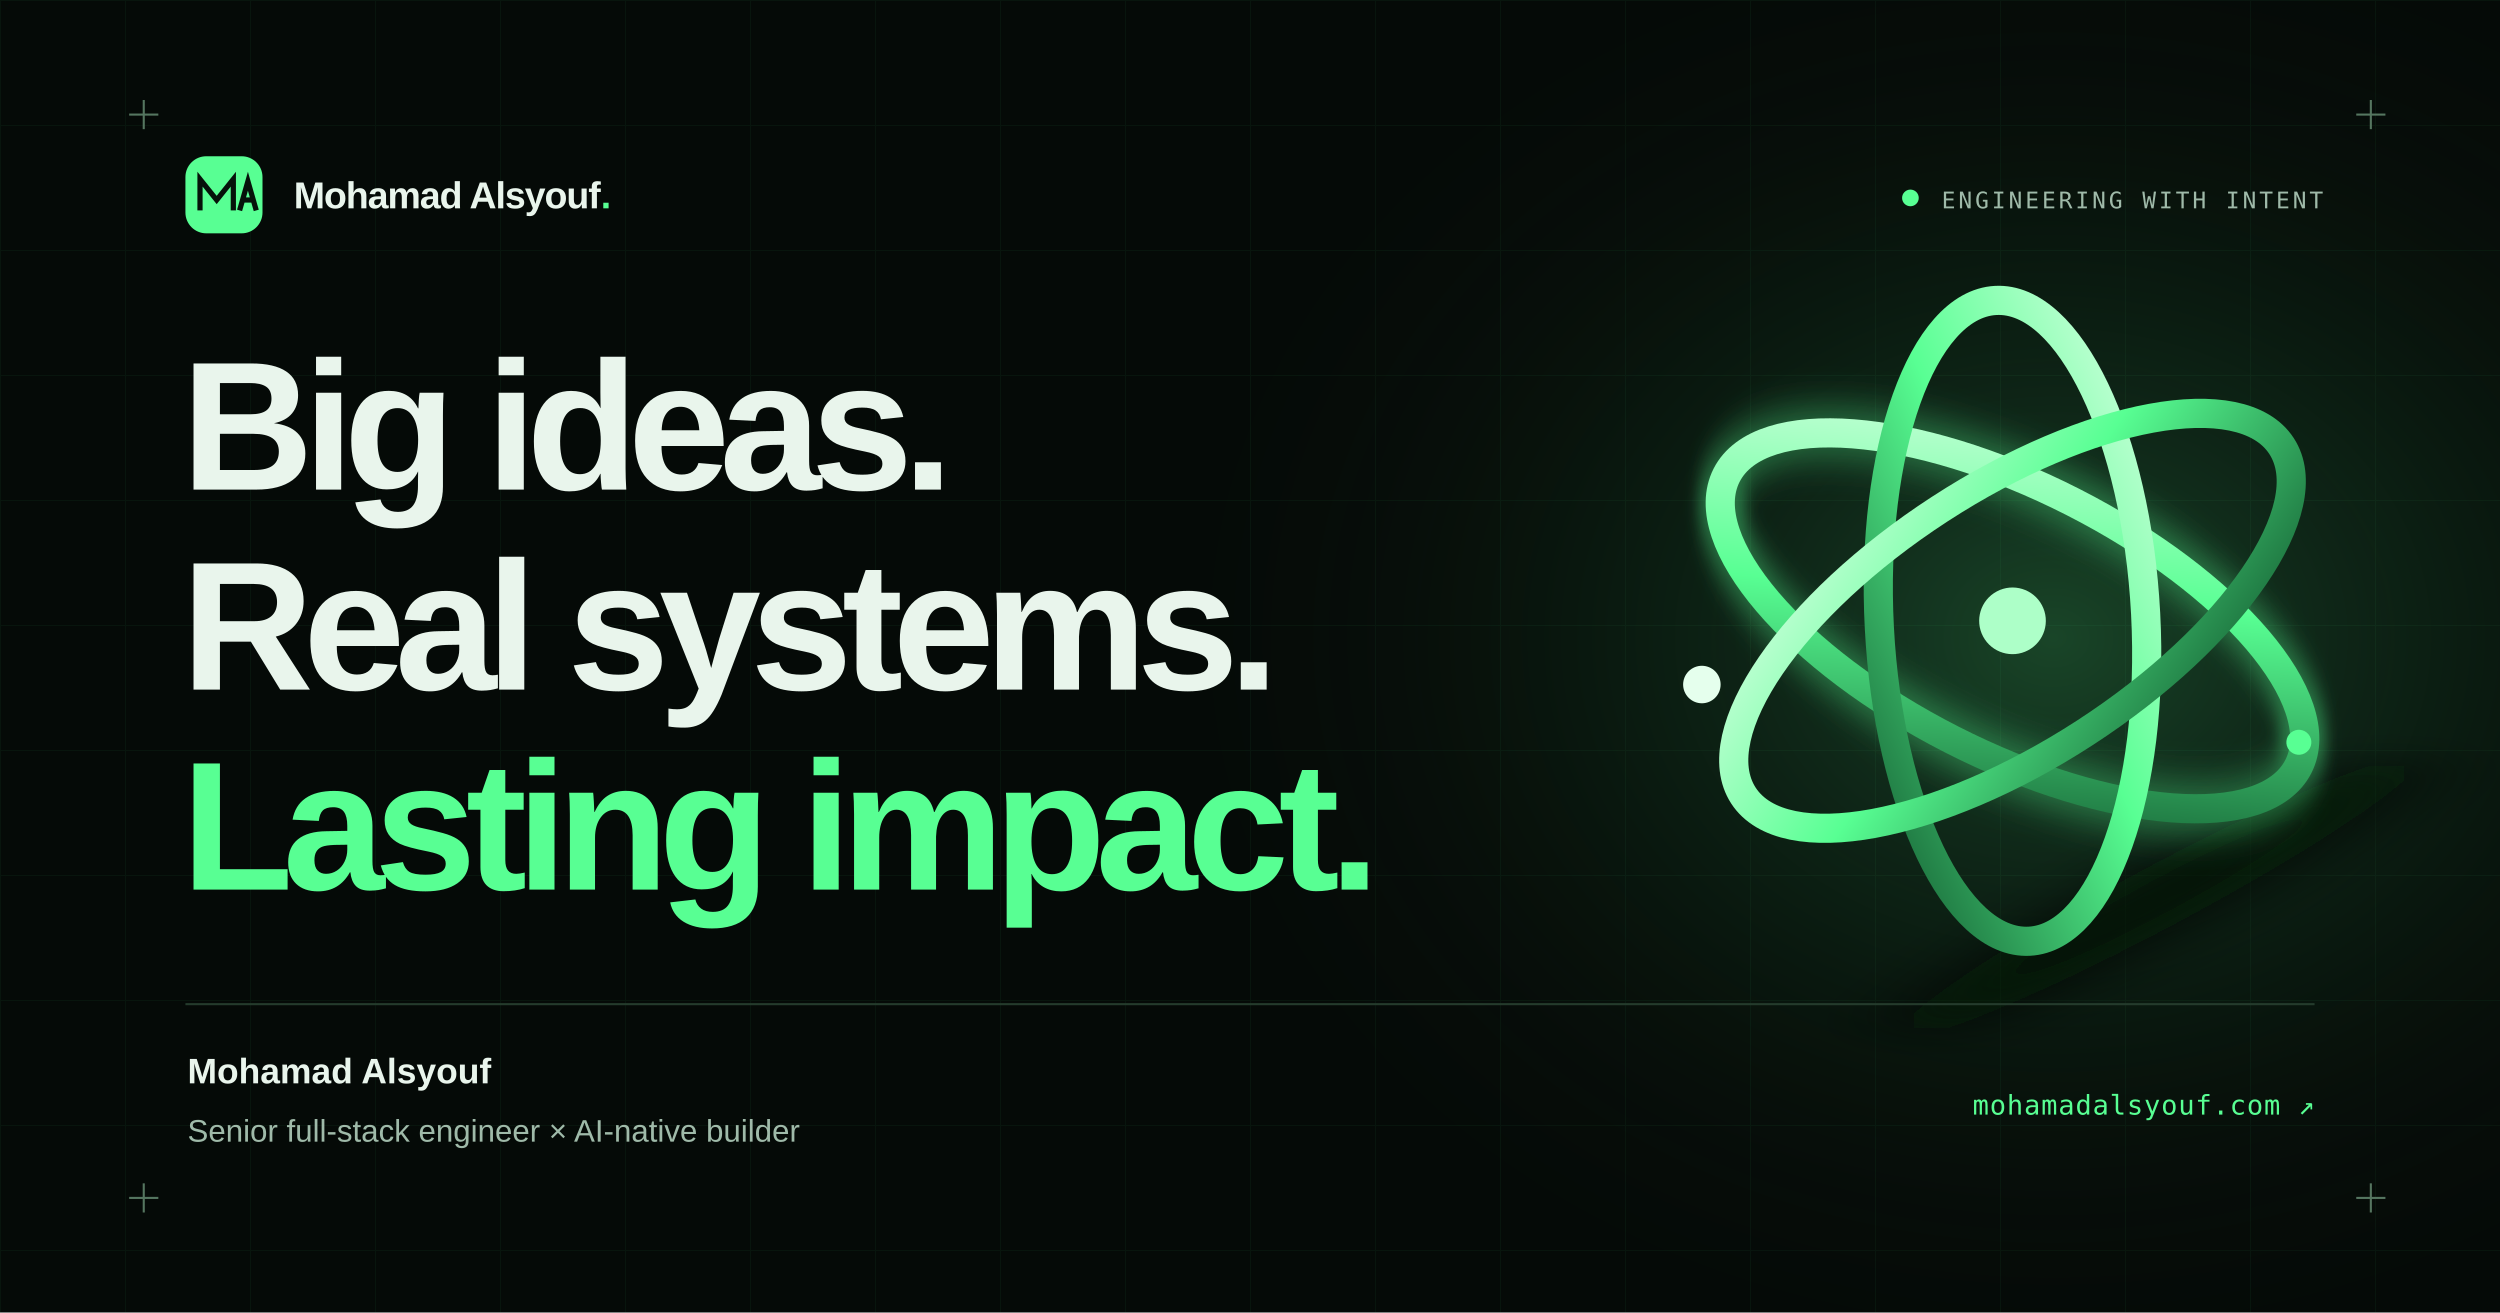
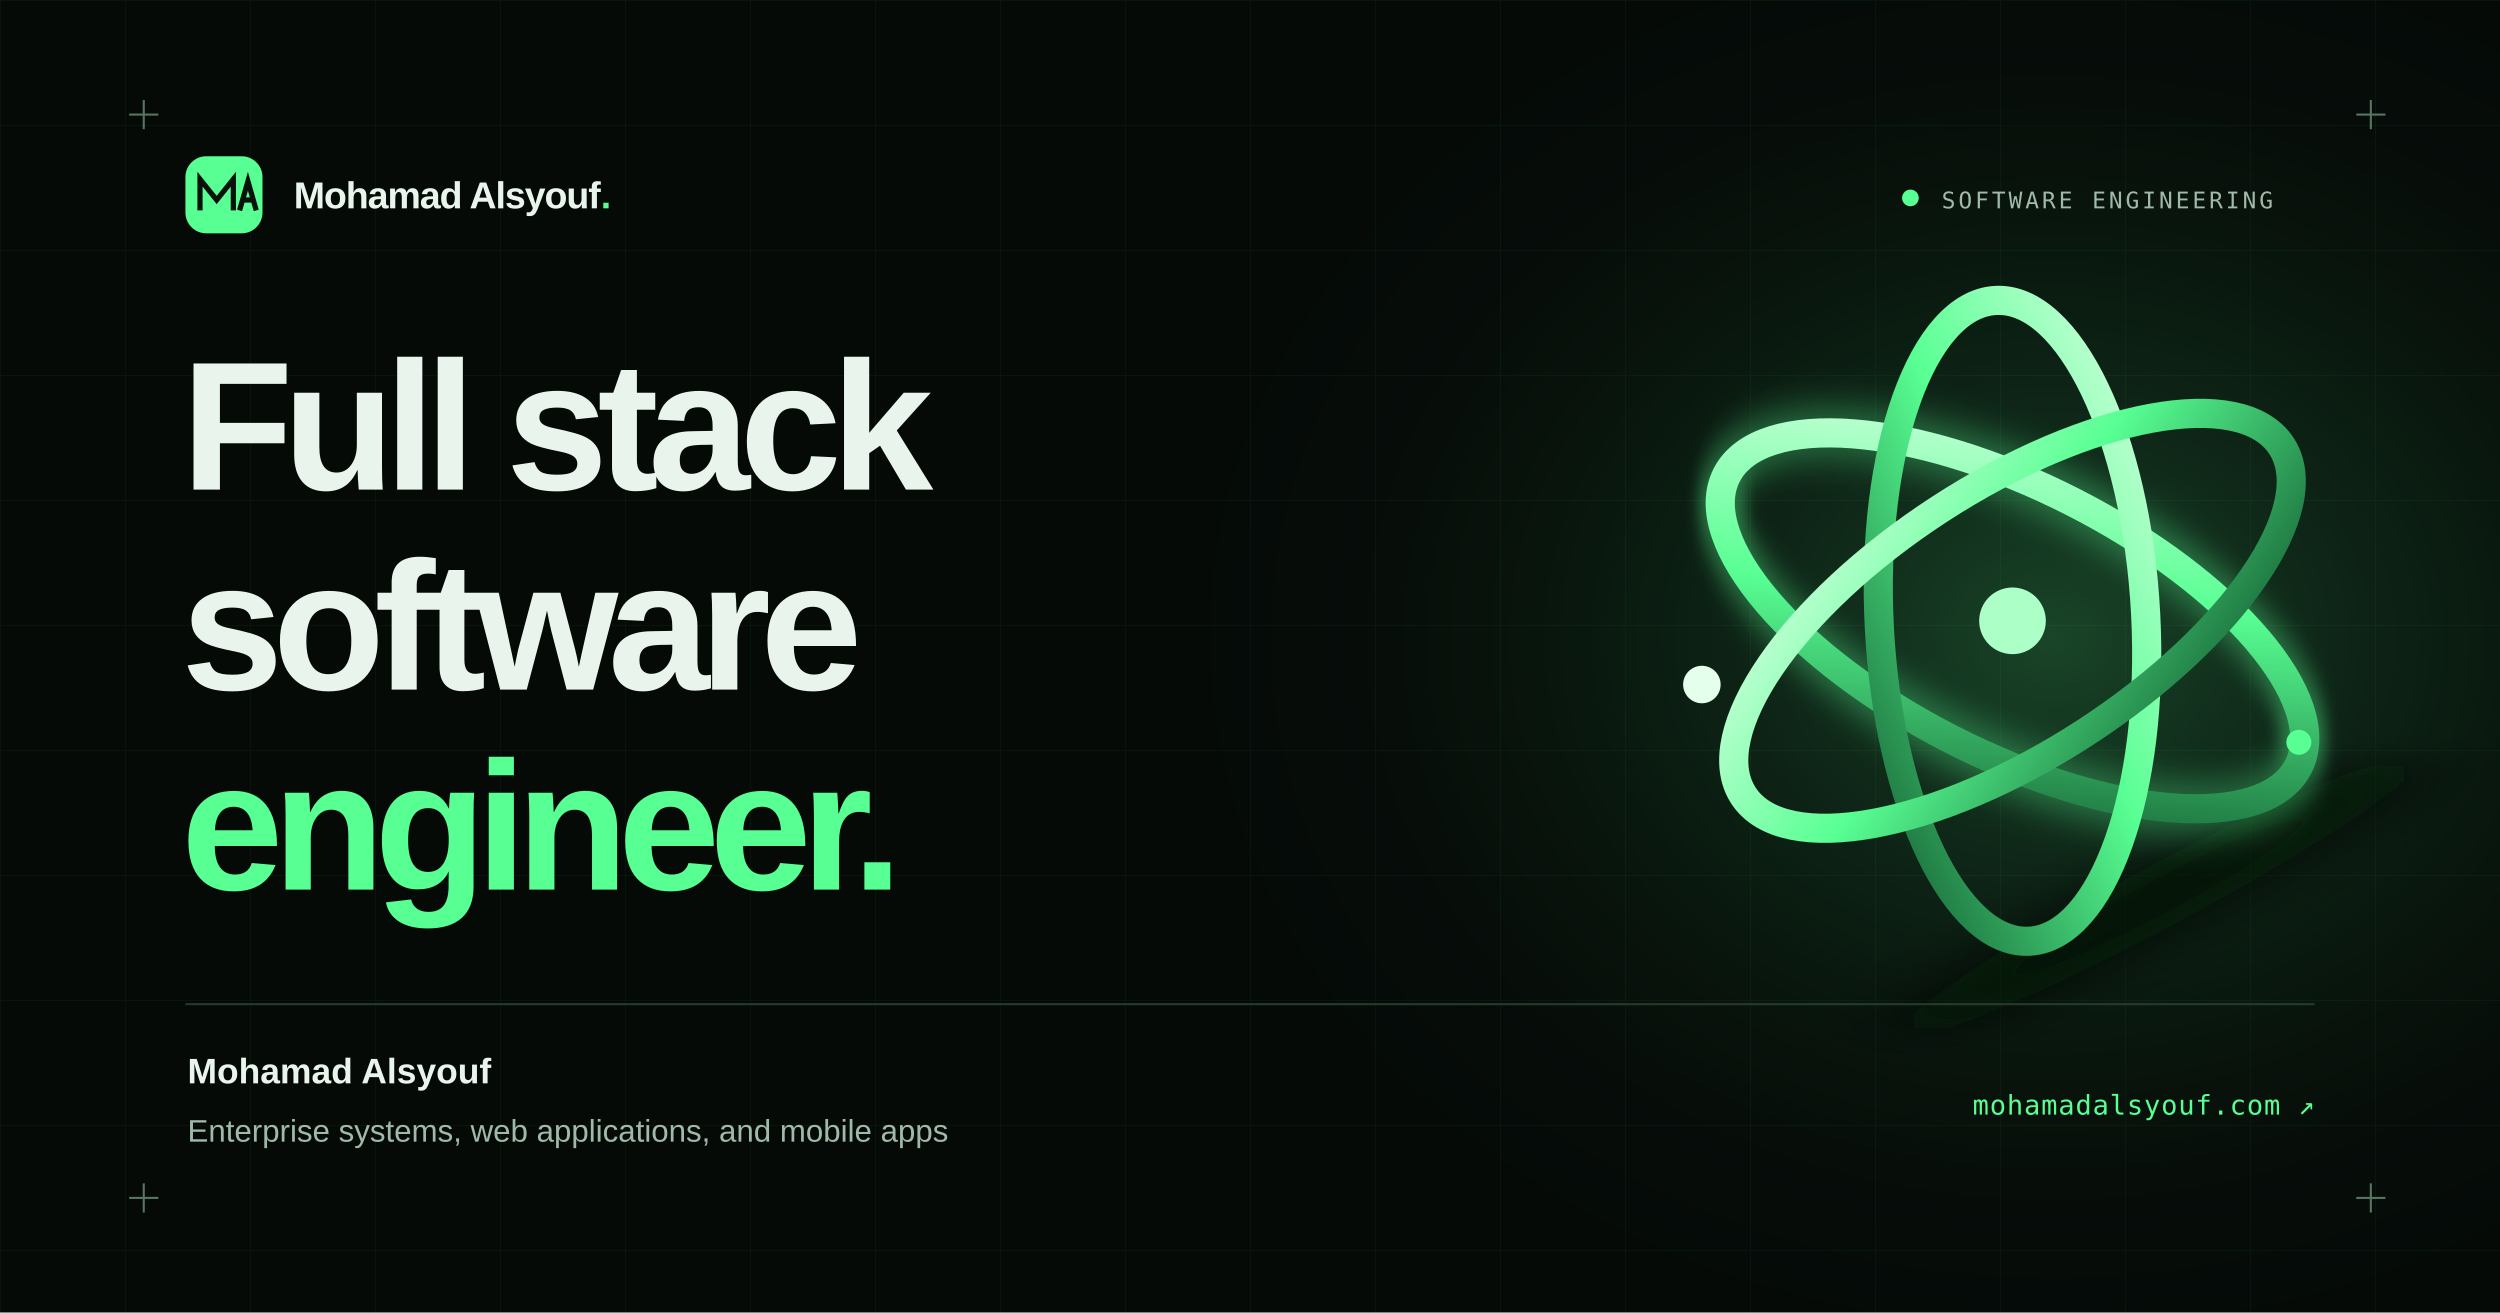
<svg xmlns="http://www.w3.org/2000/svg" width="1200" height="630" viewBox="0 0 1200 630">
  <defs>
    <pattern id="grid" width="60" height="60" patternUnits="userSpaceOnUse">
      <path d="M60 0H0V60" fill="none" stroke="#58ff93" stroke-opacity=".045" />
    </pattern>
    <radialGradient id="aura">
      <stop stop-color="#58ff93" stop-opacity=".24" />
      <stop offset="1" stop-color="#050a07" stop-opacity="0" />
    </radialGradient>
    <linearGradient id="ring" x1="0" y1="0" x2="1" y2="1">
      <stop stop-color="#d5ffe1" />
      <stop offset=".45" stop-color="#58ff93" />
      <stop offset="1" stop-color="#135c31" />
    </linearGradient>
    <filter id="glow" x="-100%" y="-100%" width="300%" height="300%">
      <feGaussianBlur stdDeviation="7" />
    </filter>
    <filter id="shadow" x="-100%" y="-100%" width="300%" height="300%">
      <feGaussianBlur stdDeviation="18" />
    </filter>
  </defs>
  <rect width="1200" height="630" fill="#050a07" />
  <rect width="1200" height="630" fill="url(#grid)" />
  <ellipse cx="985" cy="306" rx="435" ry="360" fill="url(#aura)" />
  <path d="M62 55h14m-7-7v14M1131 55h14m-7-7v14M62 575h14m-7-7v14M1131 575h14m-7-7v14" stroke="#557660" stroke-width="1" />
  <rect x="89" y="75" width="37" height="37" rx="10" fill="#58ff93" />
  <path d="M96 101V86l8 10 8-10v15m3 0 4-14 4 14m-6-5h5" fill="none" stroke="#06120a" stroke-width="2.5" />
  <text x="141" y="100" fill="#e9f5ec" font-family="Arial,sans-serif" font-size="18" font-weight="700" letter-spacing="-.5">Mohamad Alsyouf<tspan fill="#58ff93">.</tspan>
  </text>
  <circle cx="917" cy="95" r="4" fill="#58ff93" />
-   <text x="932" y="100" fill="#9fbaa9" font-family="monospace" font-size="11" letter-spacing="1.4">ENGINEERING WITH INTENT</text>
-   <text x="87" y="235" fill="#e9f5ec" font-family="Arial,sans-serif" font-size="88" font-weight="700" letter-spacing="-5">Big ideas.</text>
-   <text x="87" y="331" fill="#e9f5ec" font-family="Arial,sans-serif" font-size="88" font-weight="700" letter-spacing="-5">Real systems.</text>
-   <text x="87" y="427" fill="#58ff93" font-family="Arial,sans-serif" font-size="88" font-weight="700" letter-spacing="-5">Lasting impact.</text>
+   <text x="932" y="100" fill="#9fbaa9" font-family="monospace" font-size="11" letter-spacing="1.4">SOFTWARE ENGINEERING</text>
+   <text x="87" y="235" fill="#e9f5ec" font-family="Arial,sans-serif" font-size="88" font-weight="700" letter-spacing="-5">Full stack</text>
+   <text x="87" y="331" fill="#e9f5ec" font-family="Arial,sans-serif" font-size="88" font-weight="700" letter-spacing="-5">software</text>
+   <text x="87" y="427" fill="#58ff93" font-family="Arial,sans-serif" font-size="88" font-weight="700" letter-spacing="-5">engineer.</text>
  <g transform="translate(966 298) rotate(-28)">
    <ellipse cx="0" cy="150" rx="141" ry="15" fill="#020804" opacity=".8" filter="url(#shadow)" />
    <ellipse rx="154" ry="64" fill="none" stroke="#58ff93" stroke-opacity=".38" stroke-width="22" transform="rotate(55)" filter="url(#glow)" />
    <ellipse rx="154" ry="64" fill="none" stroke="url(#ring)" stroke-width="14" transform="rotate(55)" />
    <ellipse rx="154" ry="64" fill="none" stroke="url(#ring)" stroke-width="14" transform="rotate(115)" />
    <ellipse rx="154" ry="64" fill="none" stroke="url(#ring)" stroke-width="14" transform="rotate(-5)" />
    <circle cx="0" cy="0" r="16" fill="#adffc8" />
    <circle cx="-146" cy="-43" r="9" fill="#e5ffed" />
    <circle cx="94" cy="116" r="6" fill="#58ff93" />
  </g>
  <path d="M89 482h1022" stroke="#243b2c" />
  <text x="90" y="520" fill="#e9f5ec" font-family="Arial,sans-serif" font-size="17" font-weight="600">Mohamad Alsyouf</text>
-   <text x="90" y="548" fill="#9fbaa9" font-family="Arial,sans-serif" font-size="15">Senior full-stack engineer × AI-native builder</text>
+   <text x="90" y="548" fill="#9fbaa9" font-family="Arial,sans-serif" font-size="15">Enterprise systems, web applications, and mobile apps</text>
  <text x="1111" y="535" text-anchor="end" fill="#58ff93" font-family="monospace" font-size="13" letter-spacing=".4">mohamadalsyouf.com ↗</text>
</svg>
